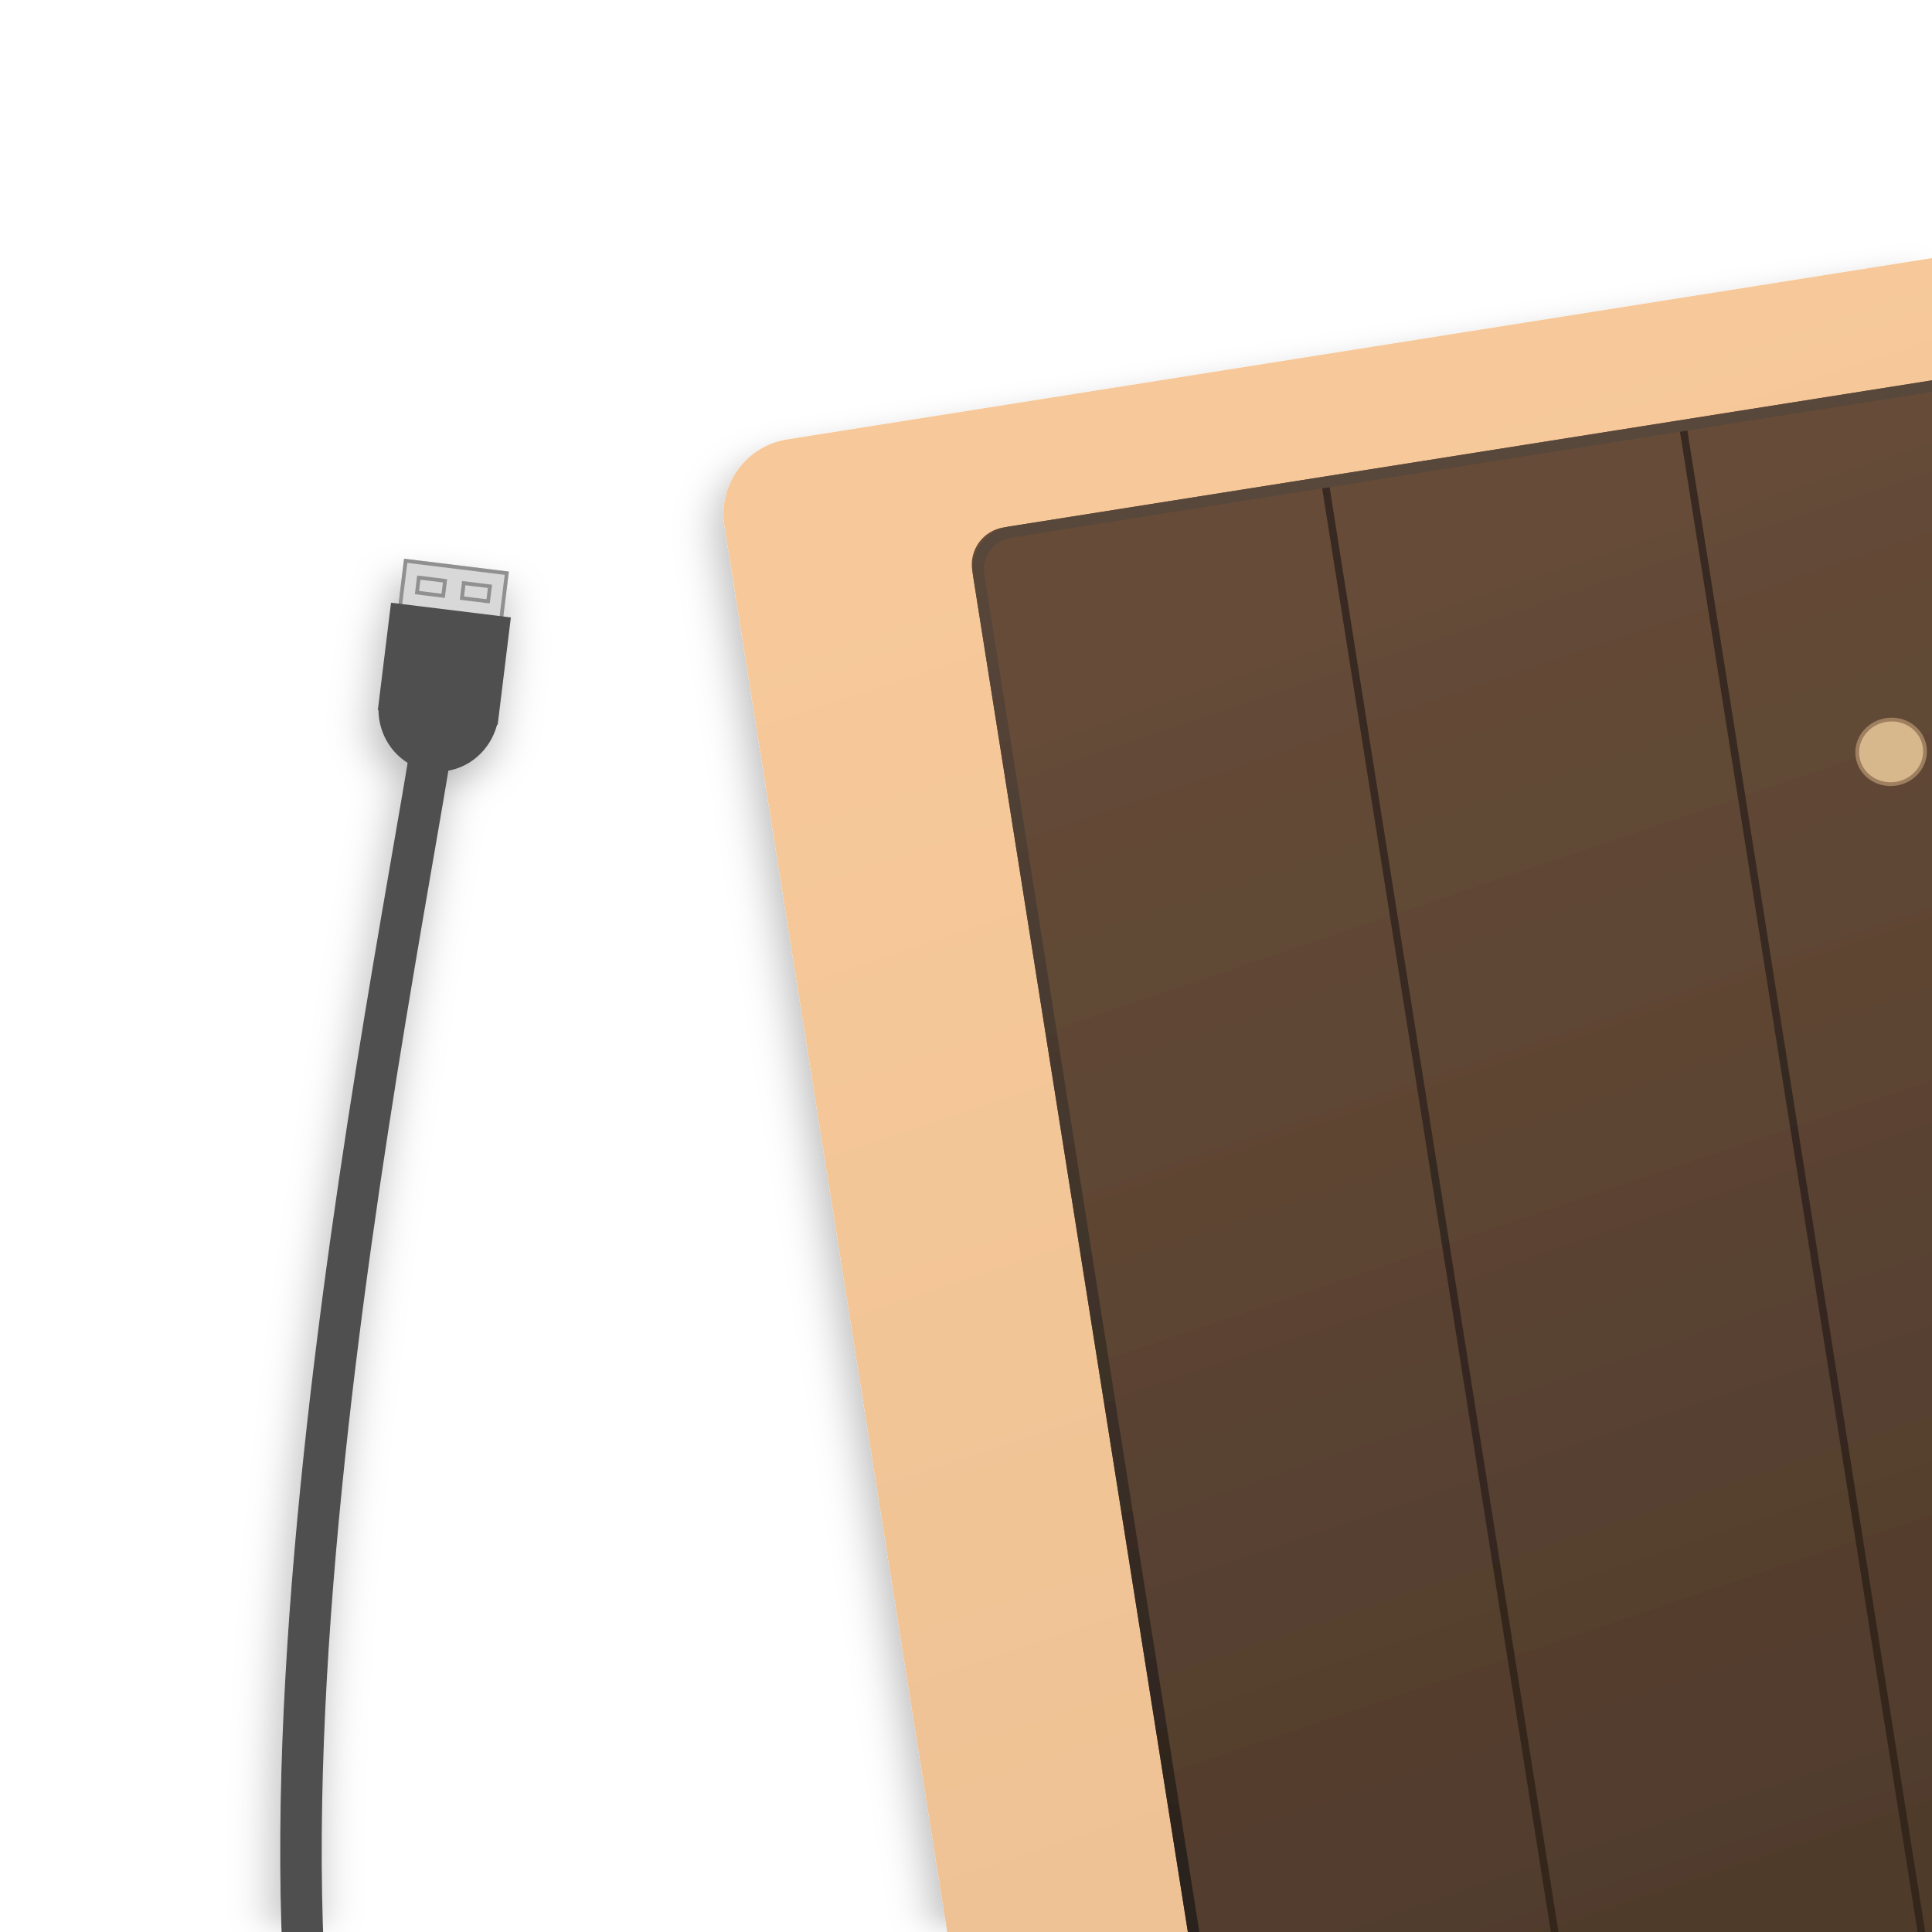
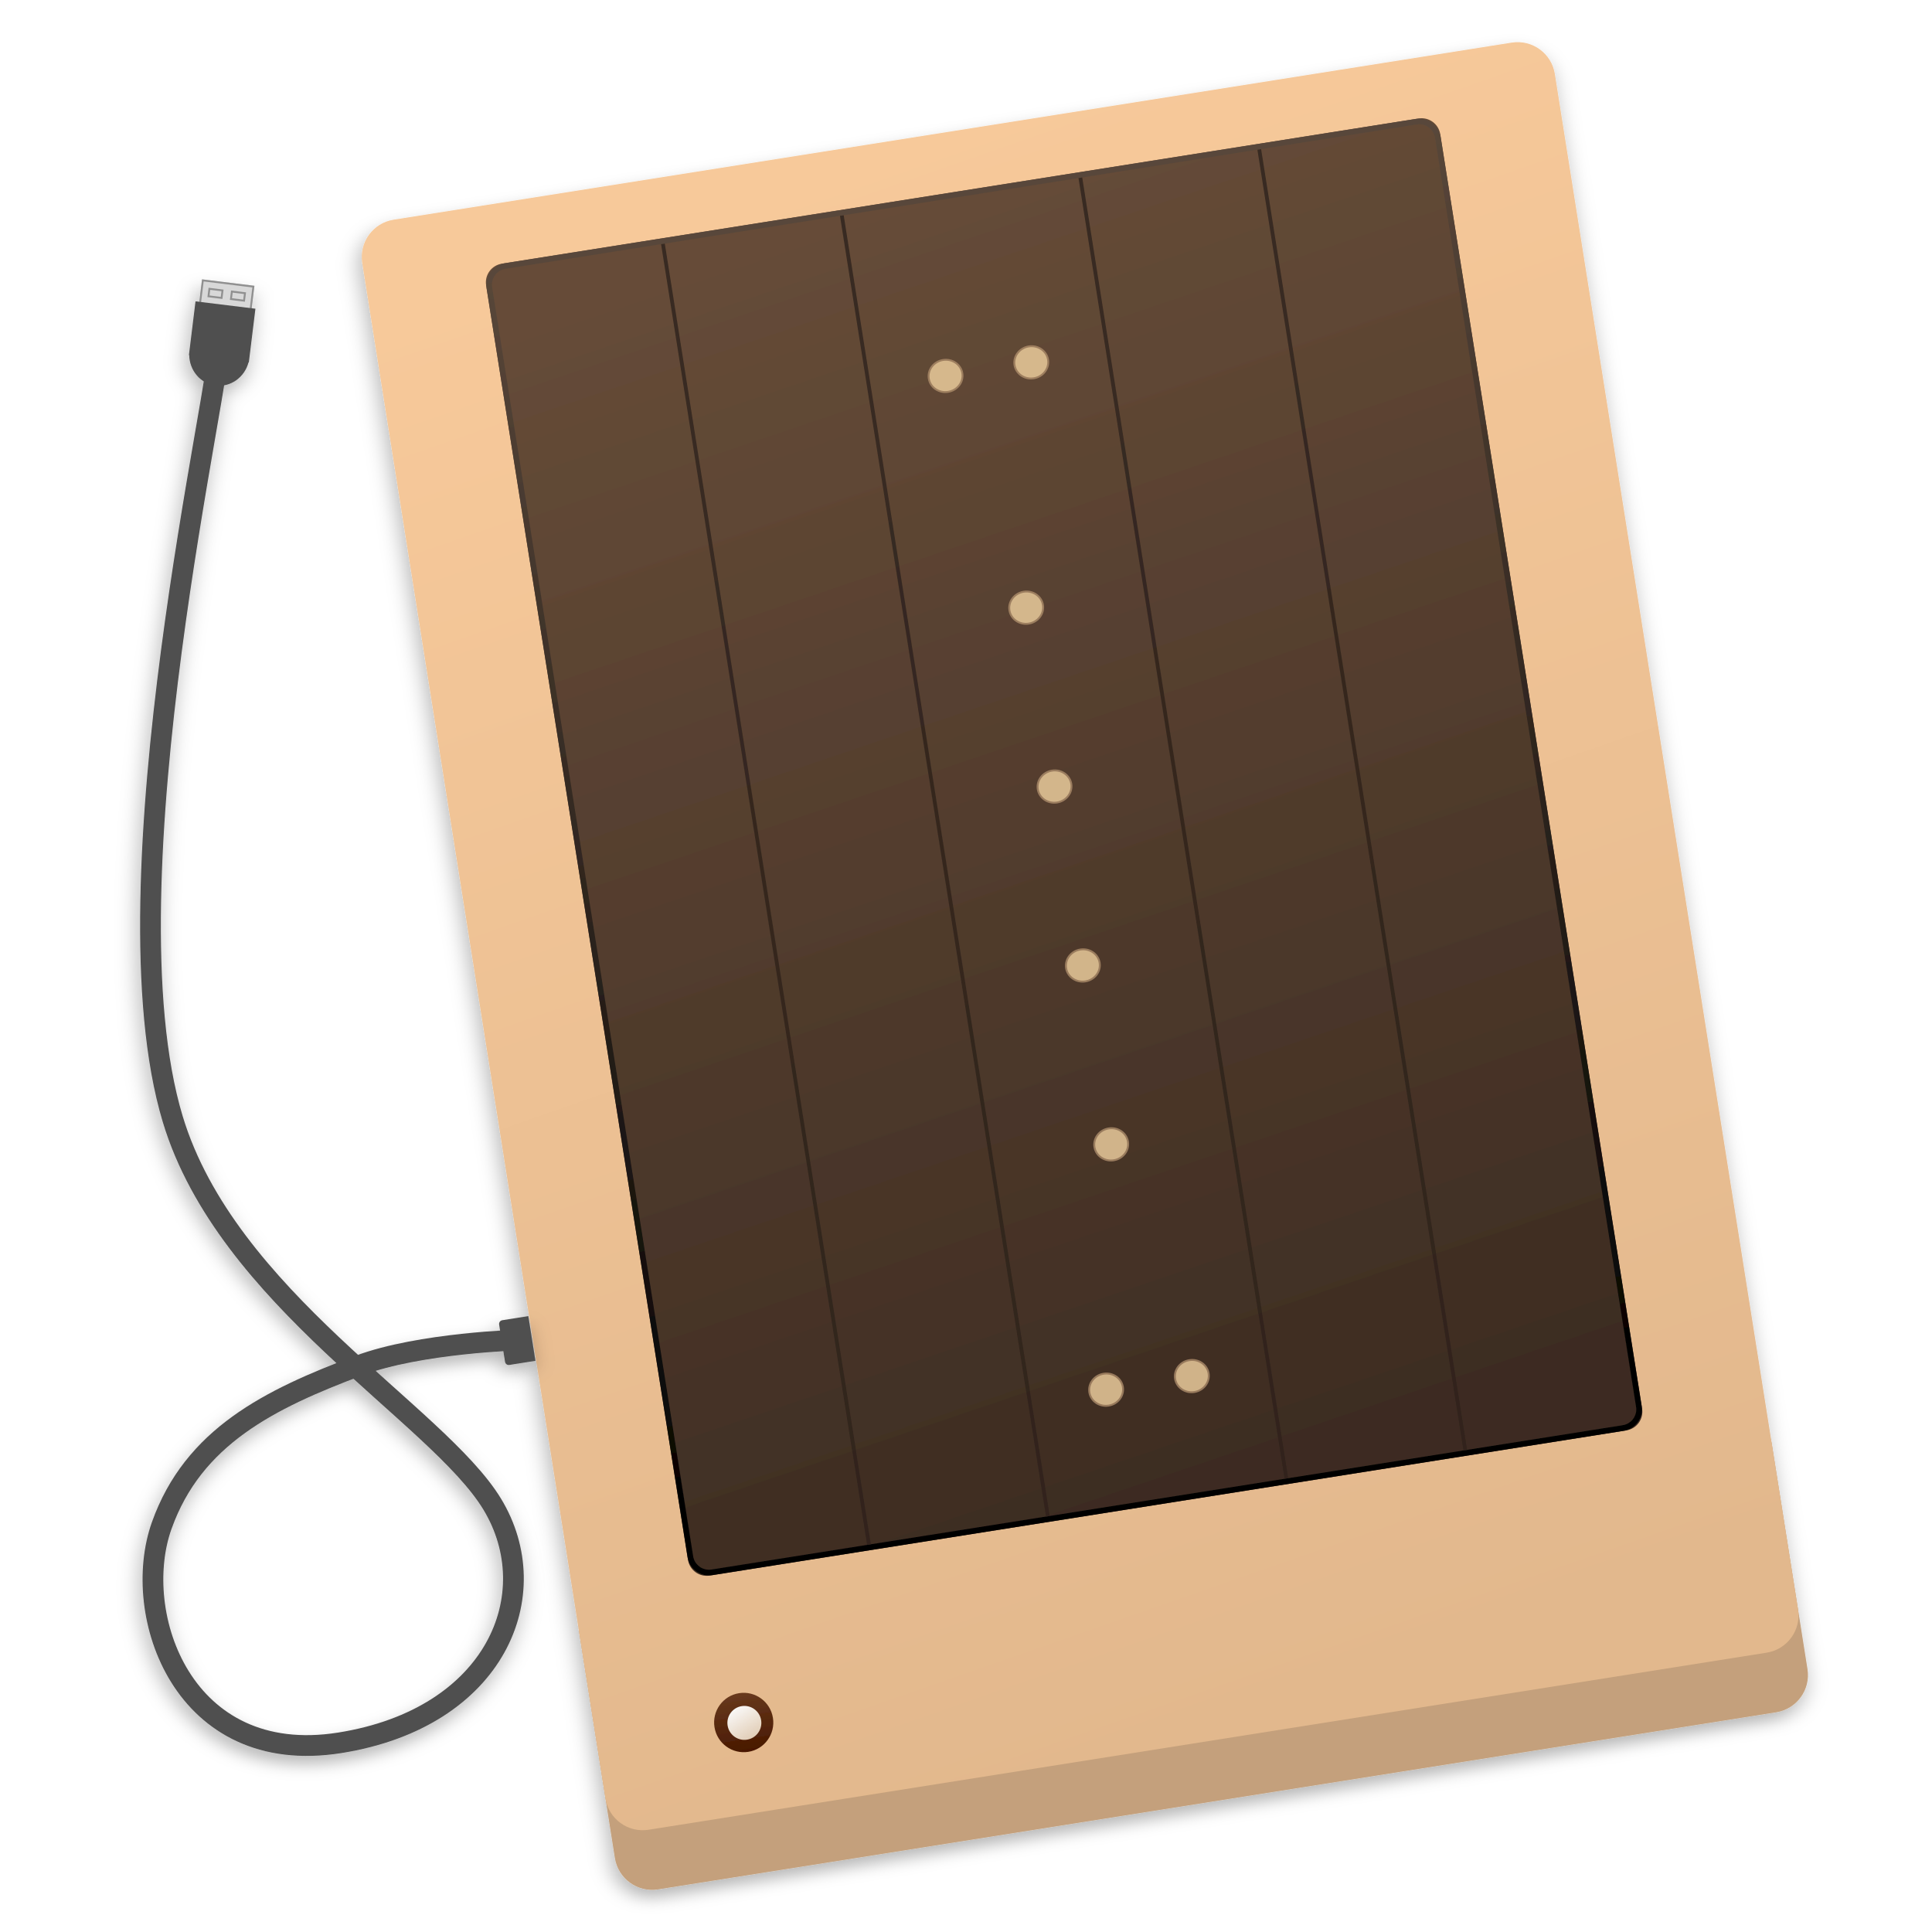
- <svg xmlns="http://www.w3.org/2000/svg" xmlns:xlink="http://www.w3.org/1999/xlink" width="512px" height="512px" viewBox="0 0 512 512" version="1.1">
+ <svg xmlns="http://www.w3.org/2000/svg" xmlns:xlink="http://www.w3.org/1999/xlink" width="1024px" height="1024px" viewBox="0 0 1024 1024" version="1.1">
  <defs>
    <filter x="-3.0%" y="-1.5%" width="105.3%" height="103.8%" filterUnits="objectBoundingBox" id="filter-1">
      <feOffset dx="-2" dy="4" in="SourceAlpha" result="shadowOffsetOuter1" />
      <feGaussianBlur stdDeviation="5" in="shadowOffsetOuter1" result="shadowBlurOuter1" />
      <feColorMatrix values="0 0 0 0 0   0 0 0 0 0   0 0 0 0 0  0 0 0 0.288 0" type="matrix" in="shadowBlurOuter1" result="shadowMatrixOuter1" />
      <feMerge>
        <feMergeNode in="shadowMatrixOuter1" />
        <feMergeNode in="SourceGraphic" />
      </feMerge>
    </filter>
    <linearGradient x1="39.384%" y1="0%" x2="52.766%" y2="100%" id="linearGradient-2">
      <stop stop-color="#F7C99A" offset="0%" />
      <stop stop-color="#E2B88D" offset="100%" />
    </linearGradient>
    <linearGradient x1="50%" y1="0%" x2="50%" y2="100%" id="linearGradient-3">
      <stop stop-color="#481800" stop-opacity="0.795" offset="0%" />
      <stop stop-color="#481800" offset="100%" />
    </linearGradient>
    <linearGradient x1="26.866%" y1="0%" x2="70.247%" y2="100%" id="linearGradient-4">
      <stop stop-color="#FAFAFA" offset="0%" />
      <stop stop-color="#FBECD6" stop-opacity="0.842" offset="100%" />
    </linearGradient>
    <linearGradient x1="37.467%" y1="0%" x2="50%" y2="100%" id="linearGradient-5">
      <stop stop-color="#664C38" offset="0%" />
      <stop stop-color="#3D2C22" offset="100%" />
    </linearGradient>
    <linearGradient x1="50%" y1="0%" x2="50%" y2="100%" id="linearGradient-6">
      <stop stop-color="#59473A" offset="0%" />
      <stop stop-color="#000000" offset="100%" />
    </linearGradient>
    <rect id="path-7" x="5.68434189e-14" y="0" width="512" height="704" rx="10" />
    <filter x="-11.4%" y="-1.7%" width="118.2%" height="105.1%" filterUnits="objectBoundingBox" id="filter-8">
      <feOffset dx="-2" dy="4" in="SourceAlpha" result="shadowOffsetOuter1" />
      <feGaussianBlur stdDeviation="5" in="shadowOffsetOuter1" result="shadowBlurOuter1" />
      <feColorMatrix values="0 0 0 0 0   0 0 0 0 0   0 0 0 0 0  0 0 0 0.288 0" type="matrix" in="shadowBlurOuter1" result="shadowMatrixOuter1" />
      <feMerge>
        <feMergeNode in="shadowMatrixOuter1" />
        <feMergeNode in="SourceGraphic" />
      </feMerge>
    </filter>
    <rect id="path-9" x="2" y="-2.84217094e-14" width="28" height="18" />
    <rect id="path-10" x="18" y="4" width="8" height="5" />
    <rect id="path-11" x="6" y="4" width="8" height="5" />
  </defs>
  <g id="Page-1" stroke="none" stroke-width="1" fill="none" fill-rule="evenodd">
    <g id="soundplane">
      <g filter="url(#filter-1)" transform="translate(575, 512) rotate(-9) translate(-575, -512) translate(255, 64)">
        <g id="base">
          <g>
            <rect id="Rectangle-3" fill="#C4A07B" x="0" y="735" width="640" height="161" rx="20" />
            <rect id="Rectangle" fill="url(#linearGradient-2)" x="0" y="0" width="640" height="864" rx="20" />
          </g>
          <g id="power-light" transform="translate(63, 800)">
            <ellipse id="Oval" fill="url(#linearGradient-3)" cx="15.684" cy="15.74" rx="15.684" ry="15.74" />
            <circle id="Oval-2" fill="url(#linearGradient-4)" cx="16" cy="16" r="9" />
          </g>
        </g>
        <g id="board" transform="translate(63, 32)">
          <g>
            <use fill="url(#linearGradient-5)" fill-rule="evenodd" xlink:href="#path-7" />
            <rect stroke="url(#linearGradient-6)" stroke-width="3" x="1.5" y="1.5" width="509" height="701" rx="10" />
          </g>
          <g id="lines" transform="translate(95, 4)" stroke="#2D221B" stroke-width="2" stroke-linecap="square" opacity="0.8">
            <path d="M1,0 L1,696" id="Line" />
            <path d="M97,0 L97,696" id="Line" />
            <path d="M225,0 L225,696" id="Line" />
            <path d="M321,0 L321,696" id="Line-Copy" />
          </g>
          <g id="dots" transform="translate(224, 87)" stroke="#AD8C6A" fill="#F3D3A2" opacity="0.802">
            <g id="dot" transform="translate(0, 544)">
              <ellipse id="Oval-4" cx="9" cy="8.55" rx="9" ry="8.55" />
            </g>
            <g id="dot" transform="translate(46, 544)">
              <ellipse id="Oval-4" cx="9" cy="8.55" rx="9" ry="8.55" />
            </g>
            <g id="dot" transform="translate(23, 416)">
              <ellipse id="Oval-4" cx="9" cy="8.55" rx="9" ry="8.55" />
            </g>
            <g id="dot" transform="translate(23, 224)">
              <ellipse id="Oval-4" cx="9" cy="8.55" rx="9" ry="8.55" />
            </g>
            <g id="dot" transform="translate(23, 128)">
              <ellipse id="Oval-4" cx="9" cy="8.55" rx="9" ry="8.55" />
            </g>
            <g id="dot" transform="translate(46, 0)">
              <ellipse id="Oval-4" cx="9" cy="8.55" rx="9" ry="8.55" />
            </g>
            <g id="dot">
              <ellipse id="Oval-4" cx="9" cy="8.55" rx="9" ry="8.55" />
            </g>
            <g id="dot" transform="translate(23, 320)">
              <ellipse id="Oval-4" cx="9" cy="8.55" rx="9" ry="8.55" />
            </g>
          </g>
        </g>
      </g>
      <g id="usb-cable" filter="url(#filter-8)" transform="translate(143, 535.5) rotate(-9) translate(-143, -535.5) translate(33, 146)">
        <path d="M214.002,228.486 C214.002,228.486 160.971,235.394 127.218,228.486 C77.577,218.326 34.617,204.978 10.684,161.061 C-13.25,117.144 1.766,32.58 85.781,32.58 C169.797,32.58 206.637,93.268 185.457,144.955 C164.277,196.643 63.581,274.697 50.164,372.967 C32.456,502.667 139.686,761.807 139.686,778.75" id="cable" stroke="#4F4F4F" stroke-width="11" transform="translate(107.2007, 405.6652) scale(1, -1) translate(-107.2007, -405.6652) " />
        <g id="head" transform="translate(141.0002, 31.5) rotate(16) translate(-141.0002, -31.5) translate(125.0002, 4)">
          <g id="Rectangle-5">
            <use fill="#D8D8D8" fill-rule="evenodd" xlink:href="#path-9" />
            <rect stroke="#909090" stroke-width="1" x="2.5" y="0.5" width="27" height="17" />
          </g>
          <g id="Rectangle-6-Copy">
            <use fill="#D8D8D8" fill-rule="evenodd" xlink:href="#path-10" />
            <rect stroke="#909090" stroke-width="1" x="18.5" y="4.5" width="7" height="4" />
          </g>
          <g id="Rectangle-6-Copy-2">
            <use fill="#D8D8D8" fill-rule="evenodd" xlink:href="#path-11" />
            <rect stroke="#909090" stroke-width="1" x="6.5" y="4.5" width="7" height="4" />
          </g>
          <path d="M31.838,40.667 L32,40.667 L32,12 L-4.26325641e-14,12 L-4.26325641e-14,40.667 L0.162,40.667 C1.271,48.77 7.939,55 16,55 C24.061,55 30.729,48.77 31.838,40.667 Z" id="Combined-Shape" fill="#4F4F4F" />
        </g>
        <path d="M204,573.005 C204,571.898 204.895,571 205.994,571 L220,571 L220,595 L205.994,595 C204.893,595 204,594.103 204,592.995 L204,573.005 Z" id="butt" fill="#4F4F4F" />
      </g>
    </g>
  </g>
</svg>
